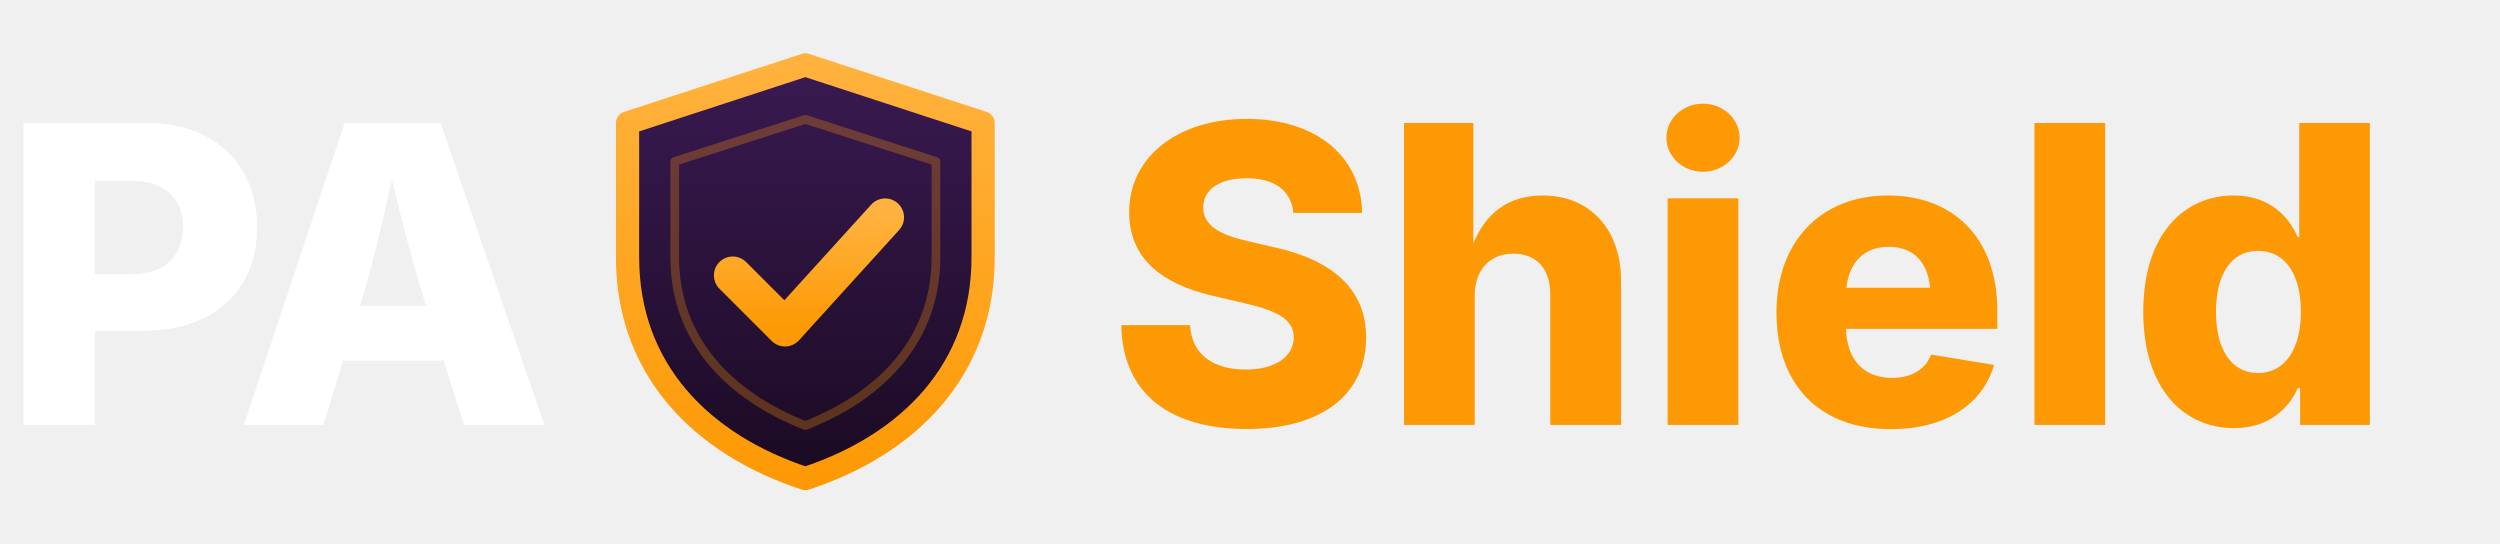
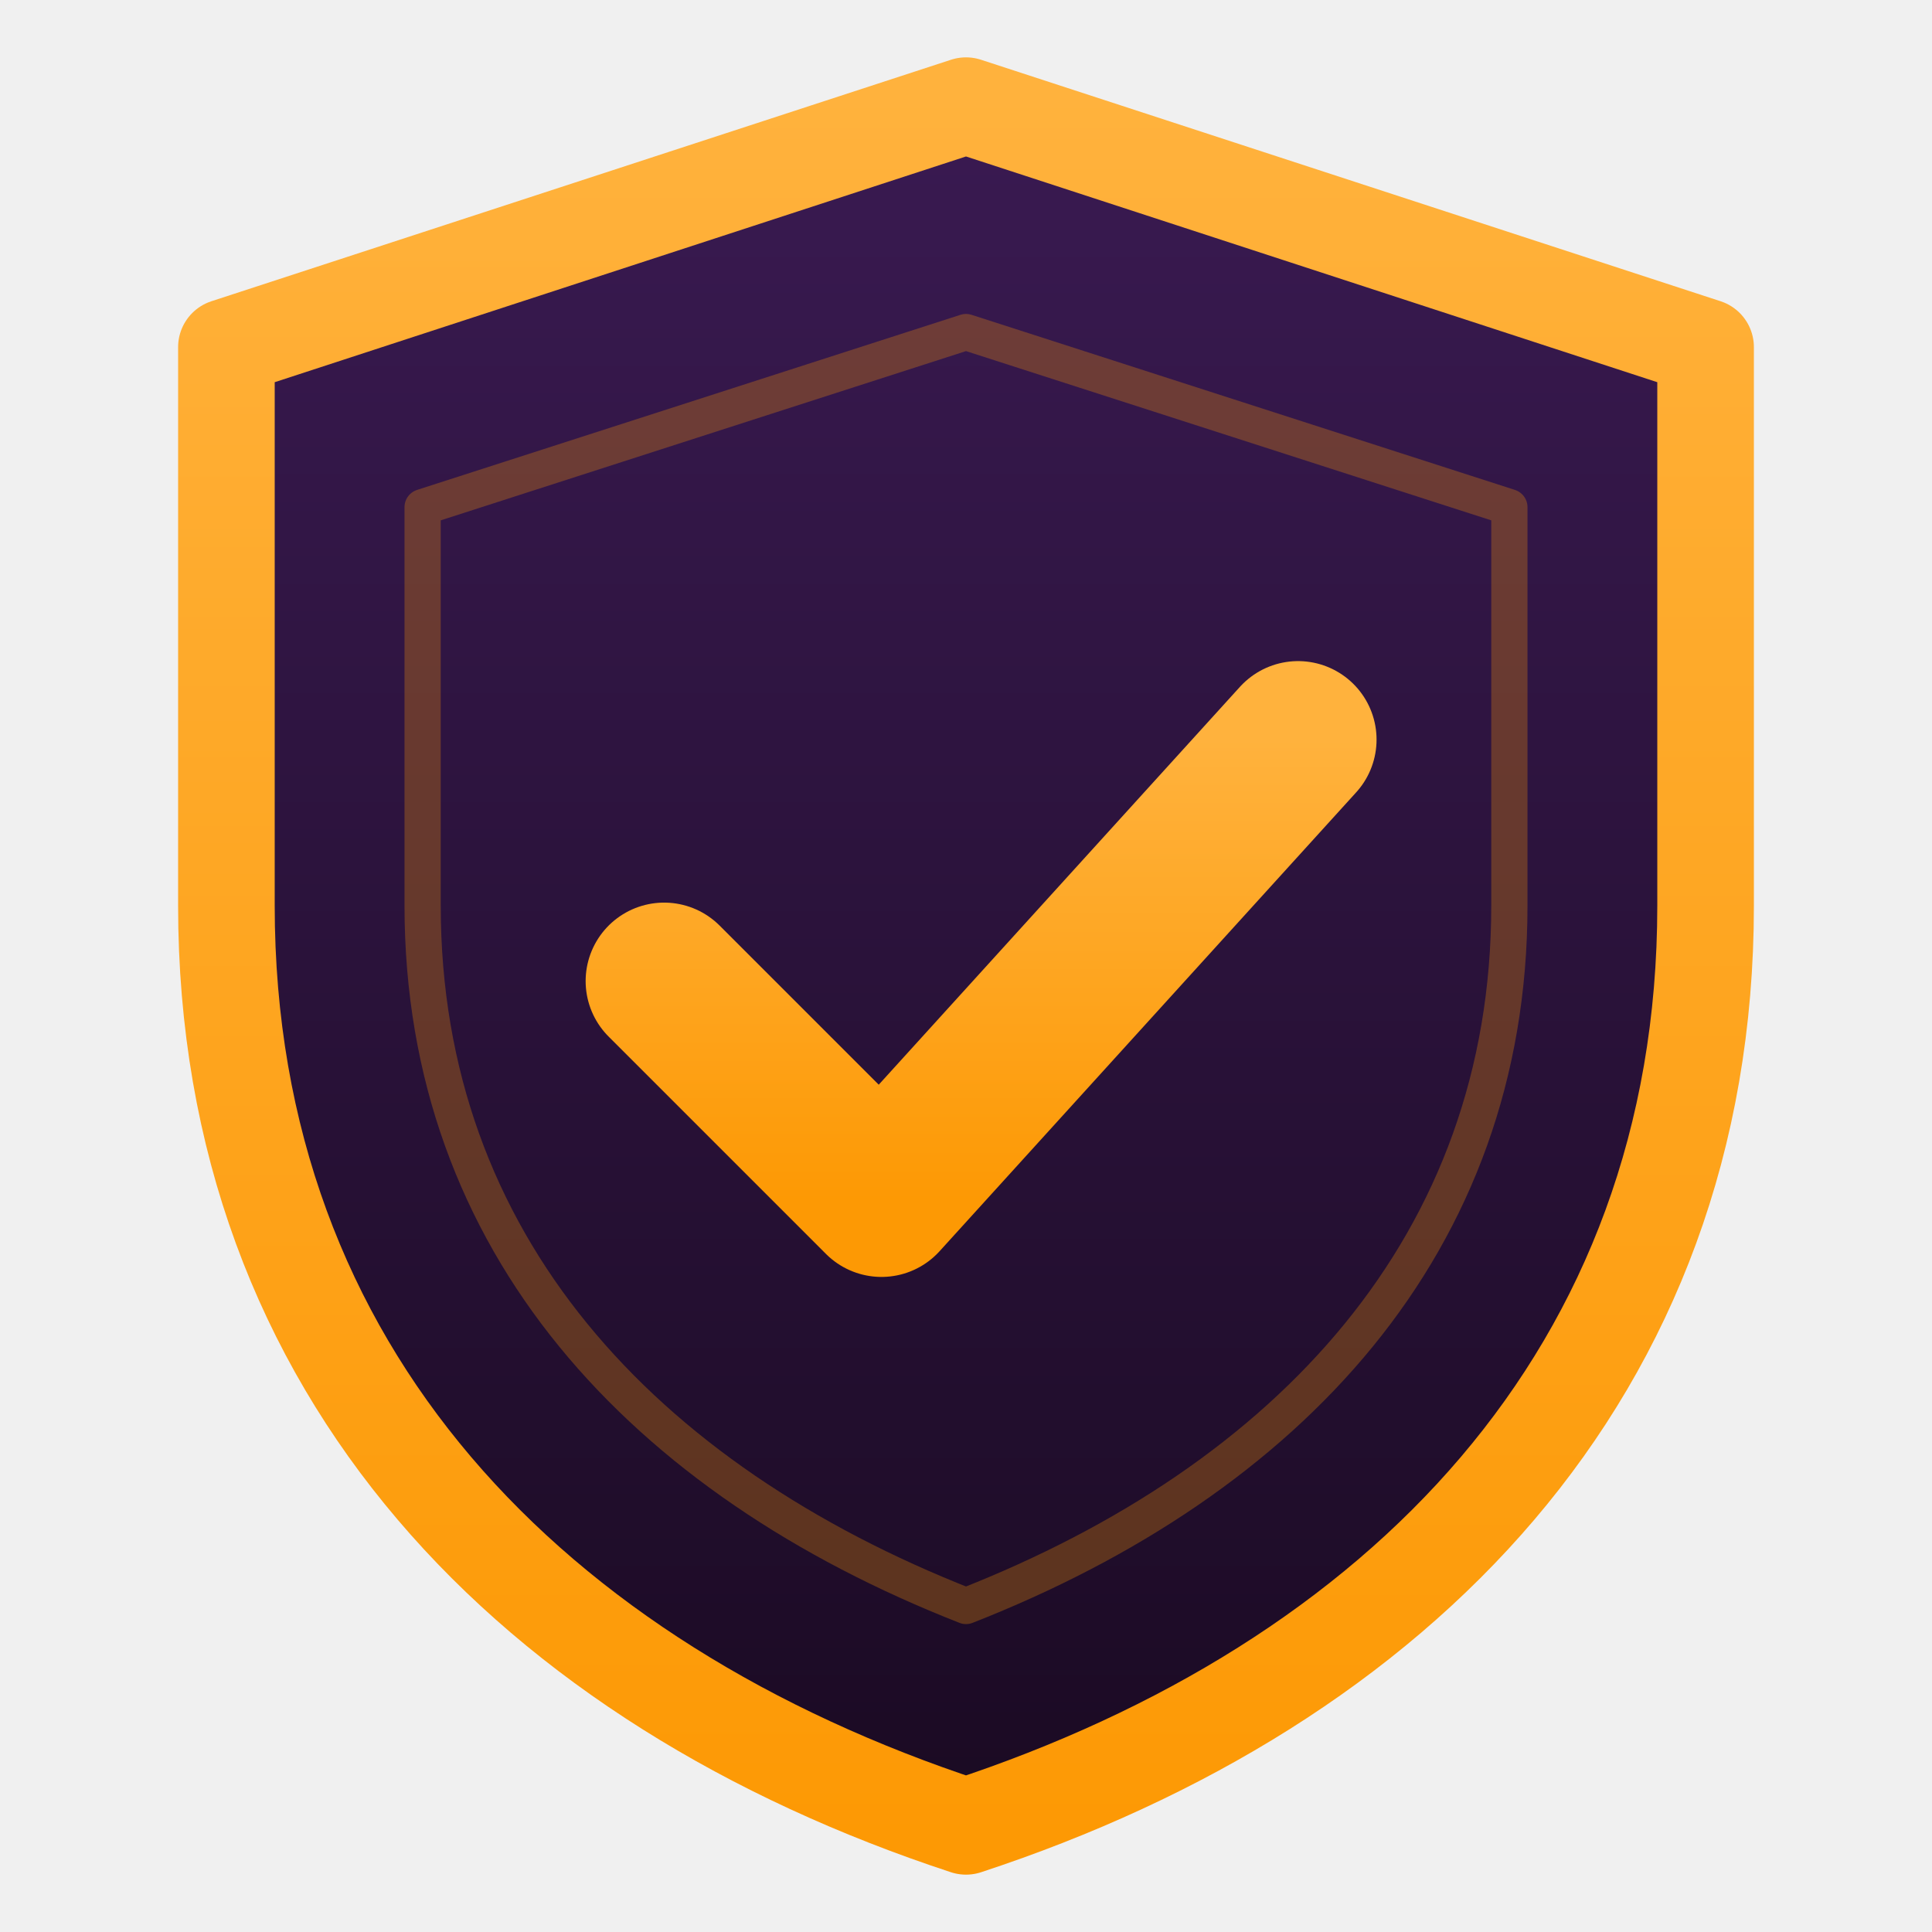
- <svg xmlns="http://www.w3.org/2000/svg" viewBox="0 0 506 110" width="506" height="110">
-   <g font-family="Poppins, Montserrat, Inter, 'Helvetica Neue', Arial, sans-serif" font-weight="800" font-size="84">
-     <text x="0" y="86" fill="#ffffff" textLength="104" lengthAdjust="spacingAndGlyphs">PA</text>
-     <svg x="116" y="8" width="94" height="94" viewBox="0 0 64 64">
-       <defs>
-         <linearGradient id="sf" x1="0" y1="0" x2="0" y2="1">
-           <stop offset="0" stop-color="#3a1a52" />
-           <stop offset="1" stop-color="#1a0a22" />
-         </linearGradient>
-         <linearGradient id="so" x1="0" y1="0" x2="0" y2="1">
-           <stop offset="0" stop-color="#ffb23d" />
-           <stop offset="1" stop-color="#fd9904" />
-         </linearGradient>
-       </defs>
-       <path d="M32 3.5 56.5 11.5V30c0 15.5-10.2 25.8-24.5 30.5C17.700 55.800 7.500 45.500 7.500 30V11.500Z" fill="url(#sf)" stroke="url(#so)" stroke-width="3.2" stroke-linejoin="round" />
-       <path d="M32 11 50 16.800V30c0 11.200-7.300 19-18 23.200C21.300 49 14 41.200 14 30V16.800Z" fill="none" stroke="#fd9904" stroke-opacity=".28" stroke-width="1.2" stroke-linejoin="round" />
-       <path d="M22 32.500l7.200 7.200L43 24.500" fill="none" stroke="url(#so)" stroke-width="5.200" stroke-linecap="round" stroke-linejoin="round" />
-     </svg>
-     <text x="224" y="86" fill="#FD9904" textLength="262" lengthAdjust="spacingAndGlyphs">Shield</text>
-   </g>
+ <svg xmlns="http://www.w3.org/2000/svg" viewBox="0 0 64 64" width="64" height="64">
+   <defs>
+     <linearGradient id="sf" x1="0" y1="0" x2="0" y2="1">
+       <stop offset="0" stop-color="#3a1a52" />
+       <stop offset="1" stop-color="#1a0a22" />
+     </linearGradient>
+     <linearGradient id="so" x1="0" y1="0" x2="0" y2="1">
+       <stop offset="0" stop-color="#ffb23d" />
+       <stop offset="1" stop-color="#fd9904" />
+     </linearGradient>
+   </defs>
+   <path d="M32 3.5 56.5 11.5V30c0 15.5-10.2 25.8-24.5 30.5C17.700 55.800 7.500 45.500 7.500 30V11.500Z" fill="url(#sf)" stroke="url(#so)" stroke-width="3.2" stroke-linejoin="round" />
+   <path d="M32 11 50 16.800V30c0 11.200-7.300 19-18 23.200C21.300 49 14 41.200 14 30V16.800Z" fill="none" stroke="#fd9904" stroke-opacity=".28" stroke-width="1.2" stroke-linejoin="round" />
+   <path d="M22 32.500l7.200 7.200L43 24.500" fill="none" stroke="url(#so)" stroke-width="5.200" stroke-linecap="round" stroke-linejoin="round" />
</svg>
